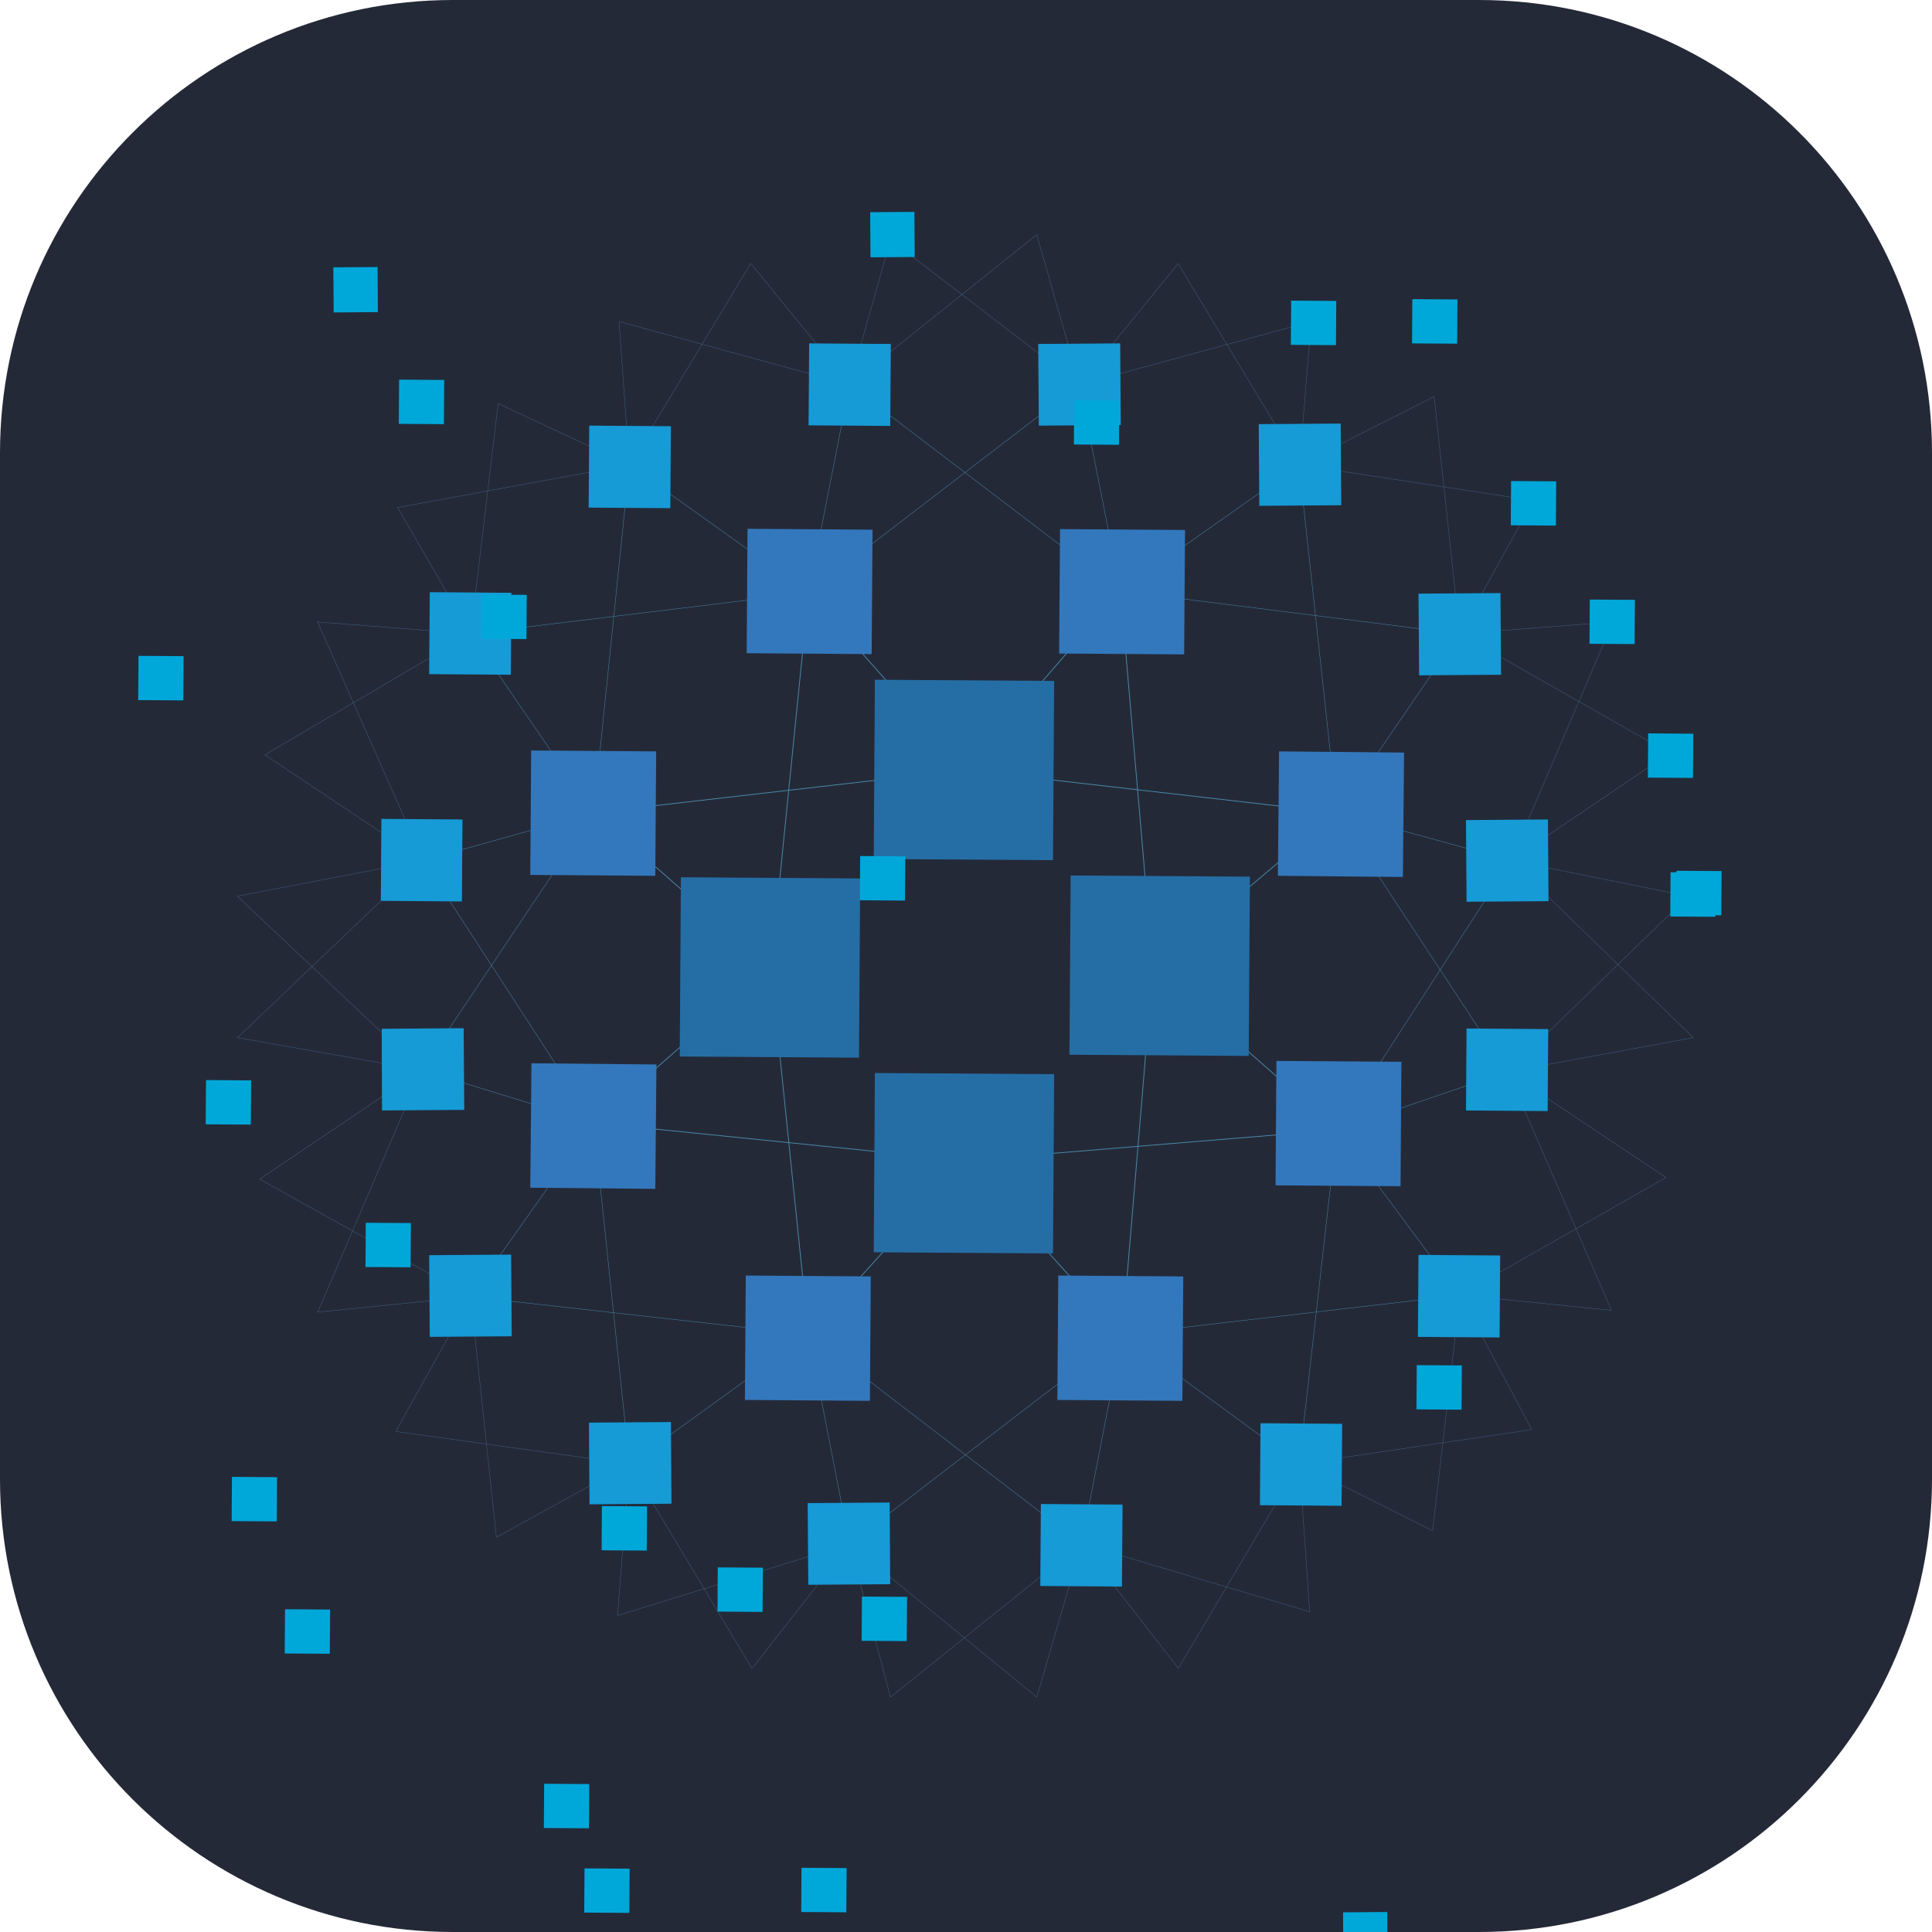
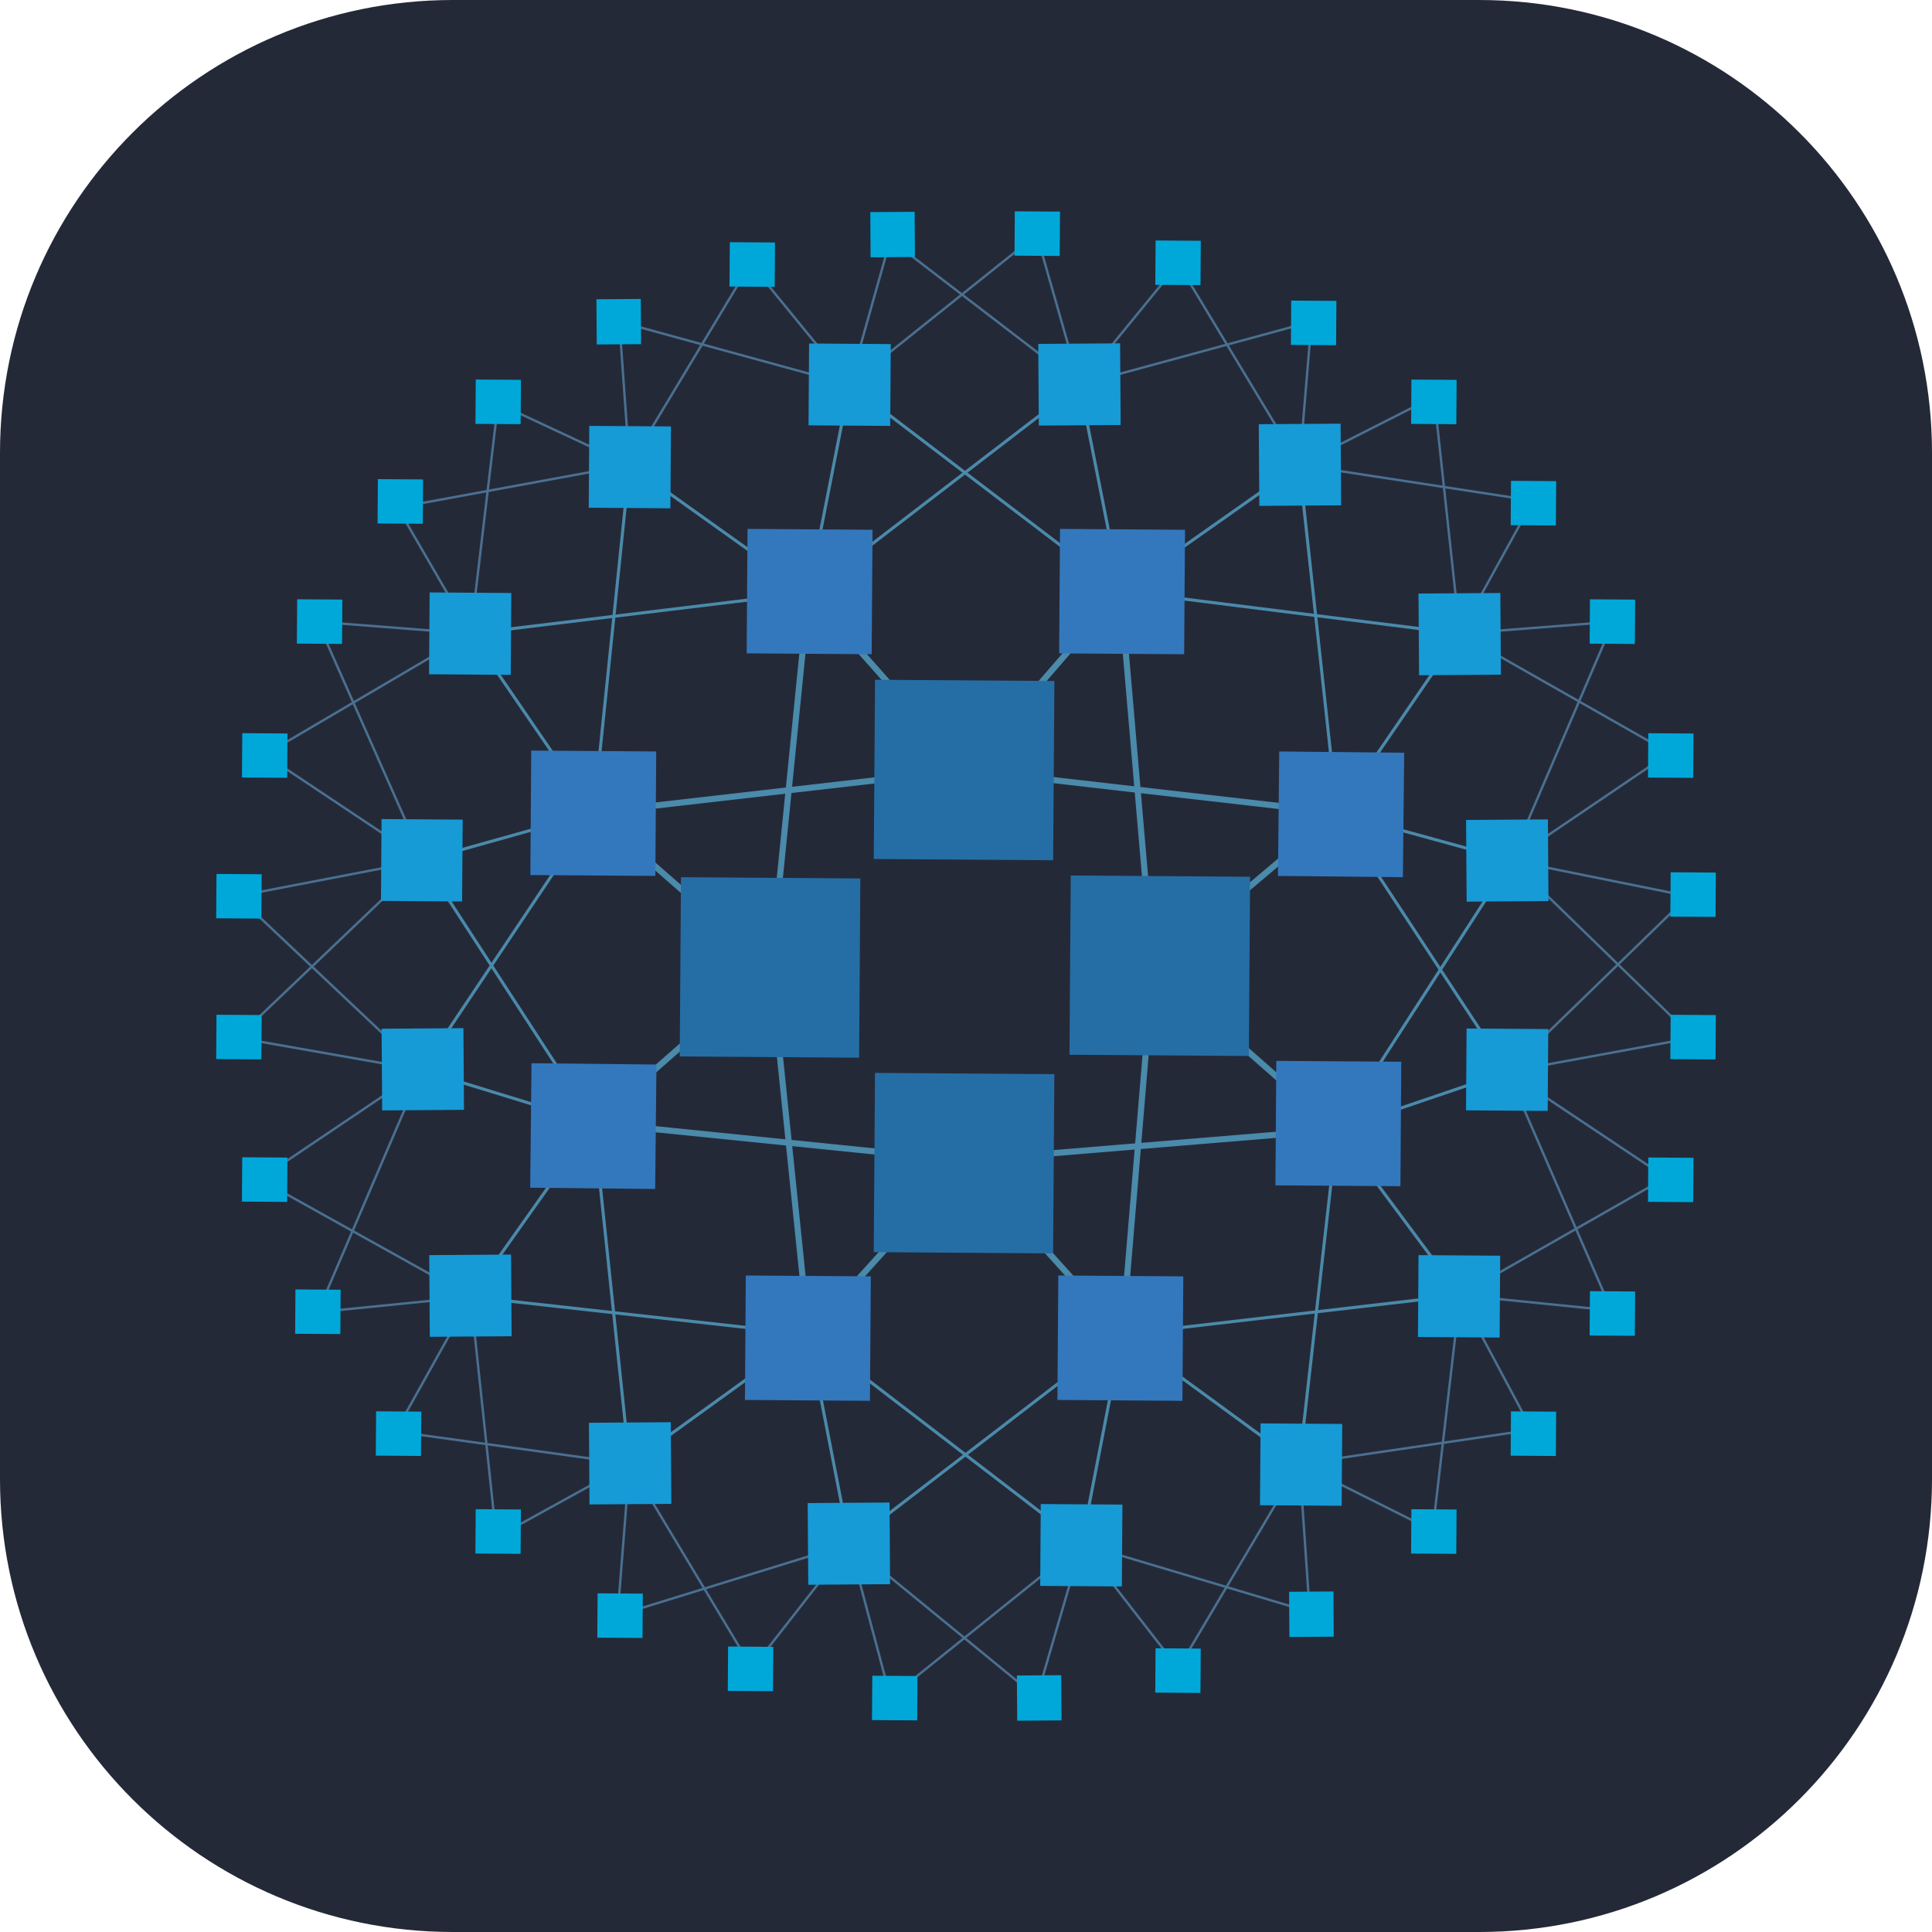
- <svg xmlns="http://www.w3.org/2000/svg" width="256" height="256" fill="none" viewBox="0 0 256 256">
+ <svg xmlns="http://www.w3.org/2000/svg" xmlns:xlink="http://www.w3.org/1999/xlink" width="256" height="256" viewBox="0 0 256 256">
  <rect width="256" height="256" fill="#242938" rx="60" />
-   <g transform="translate(28,28) scale(0.390625)">
-     <path fill="none" stroke="#4a8aaa" stroke-width=".26" stroke-miterlimit="10" d="m255.8 189.5-53.2-60.1" />
-     <path fill="none" stroke="#4a8aaa" stroke-width=".13" stroke-miterlimit="10" d="m88 143.3 41.6 60.8" />
-     <path fill="none" stroke="#4a8aaa" stroke-width=".26" stroke-miterlimit="10" d="m255.8 189.6 52.6-60.8m11 127.9 62.5-52.6m-62.5 52.5 62.5 54.9M309 381l-53.2-59m-53.2 59 53.2-59m-126.1-12.8 60.1-52.6M129.7 204l60.1 52.6m66-67.1L129.7 204m126.1-14.5L381.9 204m-62.5 52.6-11-127.8m11 127.8L309 381m72.8-69.4-126 10.4m-126.1-12.8L255.8 322m-53.2 59-12.8-124.3m12.8-127.3-12.8 127.2" />
-     <path fill="none" stroke="#4a8aaa" stroke-width=".13" stroke-miterlimit="10" d="m71.9 220.2 57.8-16.2m12.1-118 60.8 43.4m13.9-70.6-13.9 70.6m13.9-70.6 91.9 70m-13.9-70 13.9 70M369.1 86l-60.8 42.8m115.2 14.5-115.1-14.5m73.4 75.2 41.6-60.8M381.8 204l59 16.2m-59-16.2 57.8 87.9M294.5 58.8l-92 70.6M381.8 204 369 86m12.8 225.6 57.8-19.7m-57.8 19.7 59-91.4m-59 91.4 41.6 56.1m-41.6-56.1L369 424.9M309 381l60.1 44M309 381l114.5-13.3M309 381l-13.8 71m13.8-71-92.5 71m-13.9-71 13.9 71.2M202.6 381l92.6 71m-92.5-71-60.8 44m60.8-44L88 368.2m41.7-59-41.7 59m41.7-59 12.1 115.7m-12.1-115.7-58.4-17.9m58.4-87.3-58.4 87.3m58.4 17.9-57.8-89.1M141.8 86l-12.1 118M88 143.3l114.5-13.9" />
-     <path fill="none" stroke="#4a7090" stroke-width=".101" stroke-miterlimit="10" d="M141.8 86 97.3 65.2M141.8 86l-3.5-48.6m78.2 21.4-78.1-21.4m78.1 21.4L183 17.7m33.5 41.1 13.9-49.2M141.8 86l41.1-68.2m111.6 41L230.3 9.6m64.2 49.2L280 7.9m-63.6 50.9L280 7.9m14.5 50.9L328 17.7M369.1 86 328 17.8M369.1 86l4-48.6m-78.6 21.4 78.6-21.4m-4 48.6 45.6-23.1M369.1 86l79.2 12.1m-24.8 45.2 24.9-45.1m-24.9 45.1-8.7-80.4m8.7 80.4 52-4m-52 4 71.2 40.5m-53.9 36.4 34.7-81m-34.7 81 53.8-36.4m-53.8 36.4 60.1 12.1m-61.2 59.6 61.3-59.6m-61.3 59.6 63-11.6m-61.9-60.1 61.9 60.1m-63 11.6 53.8 35.9m-70 39.8 70-39.9m-70 39.9 51.5 5.2m-35.2-80.9 35.2 81m-51.4-5.3 24.3 45.6m-24.3-45.6-9.3 79.8m-.1.1-45.1-22.6m0 0 3.5 50.4m-3.5-50.4 78.6-11.6m-78.6 11.6L328 494.3M295.2 452l32.8 42.2M295.2 452l77.5 23.1M295.2 452 280 504m15.2-52-64.8 52m-13.9-52 13.9 52m-13.9-52 63.5 52m-63.5-52-33 42.2m-41.7-69.3 41.6 69.4m33.1-42.3-78.6 24.3m3.9-51.4-4 51.5m4-51.5-45.1 24.9M88 368.2l8.7 81.5m45.1-24.8-79.2-11M88 368.2l-25.4 45.6M88 368.2l-52 5.2m52-5.2-71.6-39.9m54.9-37-54.9 37m54.9-37-62.5-11m62.5 11-35.2 82.1m35.8-153.2-63 60.1m62.4 11-62.5-59m63.1-12.1-53.8-35.9m53.8 35.9-63 12.1m63-12.1-35.9-81m52 4.1-52-4m52 4-69.9 41.1M88 143.3l-24.8-42.8M88 143.3l9.3-78.1M141.8 86l-78.7 14.5" />
-     <path fill="#256ea5" d="m158.9 286.7.4-60.8 60.8.4-.4 60.8zm65.8-67 .4-60.8 60.8.4-.4 60.8zm0 133.4.4-60.8 60.8.4-.4 60.8zm66.4-67 .4-60.8 60.8.4-.4 60.8z" />
-     <path fill="#3378bc" d="m287.6 150 .3-42.2 42.4.3-.3 42.2zm-106-.1.3-42.2 42.4.3-.3 42.2zm-73.4 75.2.3-42.2 42.4.3-.3 42.2zm0 106.1.4-42.2 42.4.4-.4 42.2zm252.8-.8.3-42.2 42.4.3-.3 42.2zm.8-105 .4-42.2 42.4.4-.4 42.2z" />
-     <path fill="#169bd6" d="m73.9 157 .2-27.8 27.7.2-.2 27.8zm54.1-56.5.2-27.8 27.7.2-.2 27.8zm74.6-27.9.2-27.8 27.7.2-.2 27.8zM57.5 233.9l.2-27.8 27.5.2-.2 27.8zm352-104.2 27.8-.2.2 27.7-27.8.2zm-54.2-57.5 27.8-.2.2 27.7-27.8.2zM280.5 45l27.8-.2.2 27.7-27.8.2zm145.1 161.5 27.8-.2.2 27.7-27.8.2z" />
-     <path fill="#3378bc" d="m181 403.2.3-42.2 42.4.3-.3 42.2zm106 0 .3-42.2 42.4.3-.3 42.2z" />
-     <path fill="#169bd6" d="m409.3 381.8.2-27.8 27.7.2-.2 27.8zm-53.6 57.1.2-27.8 27.7.2-.2 27.8zm-74.5 27.4.2-27.8 27.7.2-.2 27.8zM425.6 305l.2-27.8 27.7.2-.2 27.8zM73.9 354.1l27.8-.2.2 27.7-27.8.2zm54.2 56.8 27.8-.2.2 27.7-27.8.2zm74.2 27.3 27.8-.2.2 27.7-27.8.2zM57.8 277.3l27.8-.2.2 27.7-27.9.2z" />
-     <path fill="#00a8da" d="m467.5 146.7.1-15 15.3.1-.1 15zm19.8 45.4.1-15 15.3.1-.1 15zm-46.5-85.6.1-15 15.3.1-.1 15zm-377.2-34.4.1-15 15.3.1-.1 15zm-88.4 93.7.1-15 15.3.1-.1 15zm317.4-86.7.1-15 15.3.1-.1 15zm-396.6 46.7.1-15 15.3.1-.1 15zm145.4-106.8 15-.1.1 15.3-15 .1zM223.5.3l15-.1.1 15.3-15 .1zm142.7 45 .1-15 15.3.1-.1 15zm128.7 193.9.1-15 15.3.1-.1 15zm-87.6-194.4.1-15 15.3.1-.1 15zm1.5 361.6.1-15 15.3.1-.1 15zm88.1-167.7.1-15 15.3.1-.1 15zm-405.3-93.7.1-15 15.3.1-.1 15zm40.8 309.2.1-15 15.3.1-.1 15zm-19.6 94.2.1-15 15.3.1-.1 15zm87.3 28.5.1-15 15.3.1-.1 15zm183.8.1 15-.1.1 15.3-15 .1zm-92.3 28.4 15-.1.1 15.3-15 .1zm-165.1-28.3.1-15 15.3.1-.1 15zm-101.6-87.9.1-15 15.3.1-.1 15zm-18-44.9.1-15 15.3.1-.1 15zm45.4-86.2.1-15 15.3.1-.1 15zm-54.2-48.4.1-15 15.3.1-.1 15zm222.5 175.2.1-15 15.3.1-.1 15zm-48.9-9.9.1-15 15.3.1-.1 15zm48.3-241.3 .1-15 15.3.1-.1 15z" />
+   <g transform="translate(28,28) scale(3.125)">
+     <g fill="none" stroke-miterlimit="10">
+       <g stroke="#4a8aaa">
+         <path d="M31.973 23.69l-6.65-7.518" stroke-width=".26" />
+         <path d="M11 17.908l5.205 7.6" stroke-width=".13" />
+         <g stroke-width=".26">
+           <path d="M31.973 23.7l6.578-7.6m1.374 15.987l7.807-6.578m-7.807 6.568l7.807 6.867m-9.108 8.676l-6.65-7.373m-6.65 7.373l6.65-7.373m-15.76-1.592l7.518-6.578m-7.517-6.58l7.518 6.578m8.24-8.386l-15.76 1.807m15.76-1.806l15.76 1.807" />
+           <path d="M39.925 32.077L38.55 16.1m1.375 15.977l-1.3 15.542" />
+           <path d="M47.732 38.944l-15.76 1.3m-15.758-1.59l15.76 1.6" />
+           <path d="M25.323 47.62l-1.6-15.542m1.6-15.905l-1.6 15.903" />
+         </g>
+         <g stroke-width=".13">
+           <path d="M8.985 27.522l7.23-2.024m1.517-14.746l7.6 5.422m1.726-8.82l-1.735 8.82m1.735-8.82L38.55 16.1" />
+           <path d="M36.816 7.354L38.55 16.1m7.592-5.348l-7.6 5.35m14.395 1.806L38.55 16.1m9.182 9.398l5.205-7.6m-5.205 7.6l7.373 2.024" />
+           <path d="M47.732 25.498l7.23 10.988M36.816 7.354l-11.494 8.82" />
+           <path d="M47.732 25.498l-1.6-14.747m1.6 28.193l7.23-2.458" />
+           <path d="M47.732 38.944l7.373-11.422m-7.373 11.422l5.205 7.012m-5.205-7.012l-1.6 14.168m-7.508-5.492l7.518 5.494" />
+           <path d="M38.624 47.62l14.313-1.663M38.624 47.62L36.9 56.5m1.724-8.88L27.058 56.5m-1.735-8.88l1.735 8.9" />
+           <path d="M25.323 47.62L36.9 56.5m-11.567-8.88l-7.6 5.494m7.6-5.494L11 46.028m5.214-7.373L11 46.028" />
+           <path d="M16.214 38.655l1.518 14.458m-1.518-14.458l-7.3-2.24m7.3-10.917l-7.3 10.916" />
+           <path d="M16.214 38.655l-7.23-11.132m8.748-16.77L16.214 25.5" />
+           <path d="M11 17.908l14.313-1.735" />
+         </g>
+       </g>
+       <g stroke="#4a7090" stroke-width=".101">
+         <path d="M17.732 10.752L12.166 8.15m5.566 2.602L17.3 4.68m9.758 2.674L17.3 4.68" />
+         <path d="M27.058 7.354l-4.193-5.132m4.193 5.132L28.792 1.2m-11.06 9.552l5.132-8.53m13.952 5.132L28.792 1.2" />
+         <path d="M36.816 7.354L35 .993m-7.952 6.36L35 .993m1.816 6.36l4.193-5.132m5.133 8.53L41 2.222" />
+         <path d="M46.142 10.752l.506-6.072m-9.832 2.674l9.83-2.675m-.504 6.073l5.7-2.892m-5.7 2.892l9.903 1.518" />
+         <path d="M52.937 17.908l3.108-5.638m-3.108 5.638L51.852 7.86m1.085 10.048l6.506-.506m-6.506.506l8.9 5.06" />
+         <path d="M55.105 27.522l4.337-10.12m-4.337 10.12l6.723-4.554m-6.723 4.554l7.518 1.518m-7.663 7.446l7.663-7.446" />
+         <path d="M54.96 36.486l7.88-1.446m-7.735-7.518l7.735 7.518m-7.88 1.446l6.723 4.482m-8.746 4.988l8.747-4.988" />
+         <path d="M52.937 45.956l6.434.65m-4.4-10.12l4.4 10.12m-6.424-.65l3.036 5.7m-3.036-5.7l-1.157 9.976" />
+         <path d="M51.78 55.932l-5.638-2.82m0 0l.434 6.3m-.434-6.3l9.83-1.446m-9.83 1.446L41 61.787" />
+         <path d="M36.9 56.5l4.1 5.277M36.9 56.5l9.687 2.892M36.9 56.5L35 63.006m1.9-6.506l-8.096 6.506" />
+         <path d="M27.058 56.5l1.735 6.506M27.058 56.5L35 63.006M27.058 56.5l-4.12 5.277m-5.206-8.665l5.205 8.675" />
+         <path d="M27.058 56.5l-9.83 3.036m.504-6.424l-.506 6.434m.506-6.434l-5.638 3.108M11 46.028l1.084 10.193" />
+         <path d="M17.732 53.112L7.83 51.74M11 46.028l-3.18 5.7m3.18-5.7l-6.506.65m6.506-.65L2.046 41.04m6.867-4.626L2.046 41.04m6.867-4.626L1.106 35.04" />
+         <path d="M8.913 36.414l-4.4 10.265m4.472-19.157l-7.88 7.518" />
+         <path d="M8.913 36.414L1.106 29.04m7.88-1.518L2.263 23.04" />
+         <path d="M8.985 27.522l-7.88 1.518m7.88-1.518l-4.482-10.12" />
+         <path d="M11 17.908l-6.506-.506m6.506.506L2.263 23.04M11 17.908L7.9 12.56m3.1 5.348l1.157-9.76" />
+         <path d="M17.732 10.752L7.9 12.56" />
+       </g>
+     </g>
+     <path d="M19.862 35.835l.053-7.6 7.605.053-.053 7.6zm8.228-8.372l.053-7.6 7.605.053-.053 7.6zm-.002 16.67l.053-7.6 7.605.053-.053 7.6zm8.3-8.37l.053-7.6 7.605.053-.053 7.6z" fill="#256ea5" />
+     <path d="M35.95 18.744l.037-5.277 5.3.037-.037 5.277zm-13.25-.001l.037-5.277 5.3.037L28 18.78zm-9.172 9.4l.037-5.277 5.3.037-.037 5.277zM13.522 41.4l.055-5.277 5.298.055-.055 5.277zm31.598-.1l.037-5.277 5.3.037-.037 5.277zm.107-13.12l.055-5.277 5.298.055-.055 5.277z" fill="#3378bc" />
+     <path d="M9.233 19.63l.024-3.47 3.463.024-.024 3.47zm6.77-7.062l.024-3.47 3.463.024-.024 3.47zm9.32-3.493l.024-3.47 3.463.024-.024 3.47zM7.194 29.24l.024-3.47 3.44.024-.024 3.47zm43.993-13.032l3.47-.024.024 3.463-3.47.024zm-6.773-7.18l3.47-.024.024 3.463-3.47.024zm-9.35-3.406l3.47-.024.024 3.463-3.47.024zm18.14 20.186l3.47-.024.024 3.463-3.47.024z" fill="#169bd6" />
+     <path d="M22.627 50.4l.037-5.277 5.3.037-.037 5.277zm13.25 0l.037-5.277 5.3.037-.037 5.277z" fill="#3378bc" />
+     <path d="M51.164 47.73l.024-3.47 3.463.024-.024 3.47zm-6.698 7.134l.024-3.47 3.463.024-.024 3.47zm-9.32 3.42l.024-3.47 3.463.024-.024 3.47zM53.202 38.12l.024-3.47 3.463.024-.024 3.47zM9.24 44.26l3.47-.024.024 3.463-3.47.024zm6.772 7.108l3.47-.024.024 3.463-3.47.024zm9.276 3.405l3.47-.024.024 3.463-3.47.024zM7.22 34.66l3.47-.024.024 3.463-3.47.024z" fill="#169bd6" />
+     <g fill="#00a8da">
+       <use xlink:href="#B" x="47.244" y="9.319" />
+       <use xlink:href="#B" x="49.718" y="14.997" />
+       <use xlink:href="#B" x="43.896" y="4.295" />
+       <use xlink:href="#B" />
+       <use xlink:href="#B" x="-10.993" y="20.964" />
+       <use xlink:href="#B" x="39.674" y="0.001" />
+       <use xlink:href="#B" x="-9.9" y="14.995" />
+       <use xlink:href="#B" x="10.772" y="-5.823" />
+       <use xlink:href="#B" x="-7.572" y="9.317" />
+       <use xlink:href="#B" x="-4.15" y="4.223" />
+       <path d="M16.33 3.73l1.88-.013.013 1.916-1.88.013zM27.942.034l1.88-.013.013 1.916-1.88.013z" />
+       <use xlink:href="#B" x="34.577" y="-3.348" />
+       <use xlink:href="#B" x="50.666" y="20.893" />
+       <path d="M34.057 1.88L34.07 0l1.916.013-.013 1.88z" />
+       <use xlink:href="#B" x="28.827" y="-5.896" />
+       <use xlink:href="#B" x="39.672" y="47.9" />
+       <use xlink:href="#B" x="50.666" y="26.935" />
+       <use xlink:href="#B" x="-0.002" y="47.899" />
+       <use xlink:href="#B" x="49.718" y="32.987" />
+       <use xlink:href="#B" x="28.825" y="53.797" />
+       <use xlink:href="#B" x="47.243" y="38.655" />
+       <use xlink:href="#B" x="43.895" y="43.751" />
+       <path d="M45.7 58.534l1.88-.013.013 1.916-1.88.013zm-11.542 3.55l1.88-.013.013 1.916-1.88.013z" />
+       <use xlink:href="#B" x="5.167" y="51.467" />
+       <use xlink:href="#B" x="-7.645" y="38.581" />
+       <use xlink:href="#B" x="-9.902" y="32.977" />
+       <use xlink:href="#B" x="-4.225" y="43.749" />
+       <use xlink:href="#B" x="-10.993" y="26.934" />
+       <use xlink:href="#B" x="16.814" y="54.961" />
+       <use xlink:href="#B" x="10.7" y="53.723" />
+     </g>
+     <defs>
+       <path id="B" d="M11.2 9.013l.013-1.88 1.916.013-.013 1.88z" />
+     </defs>
  </g>
</svg>
